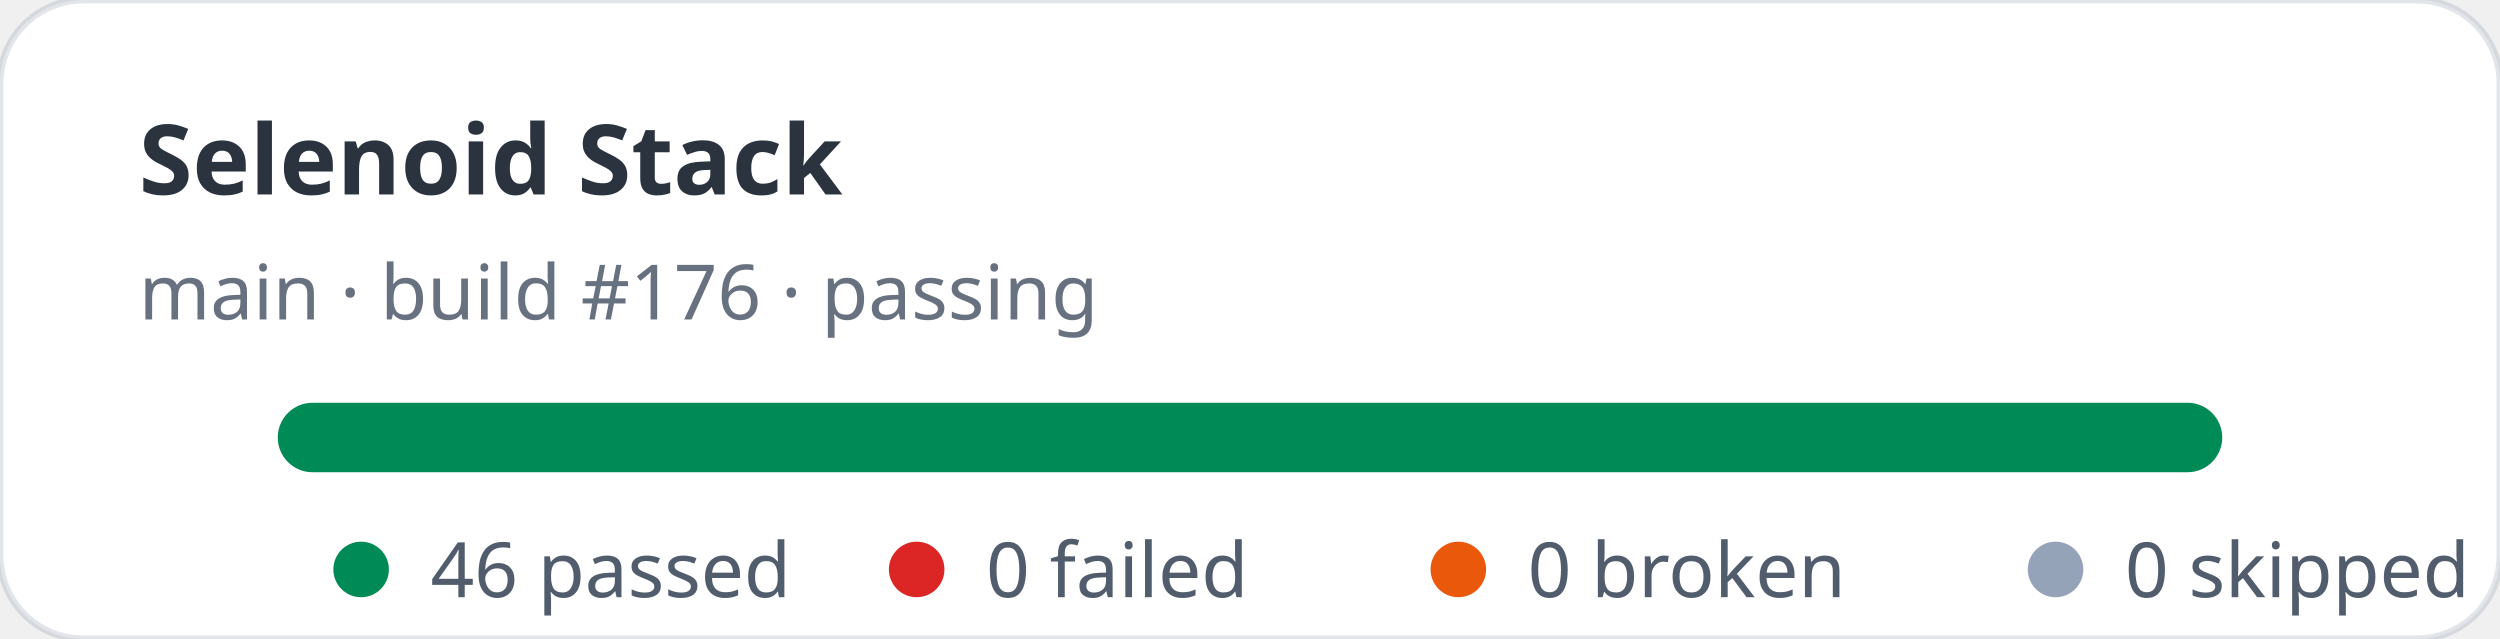
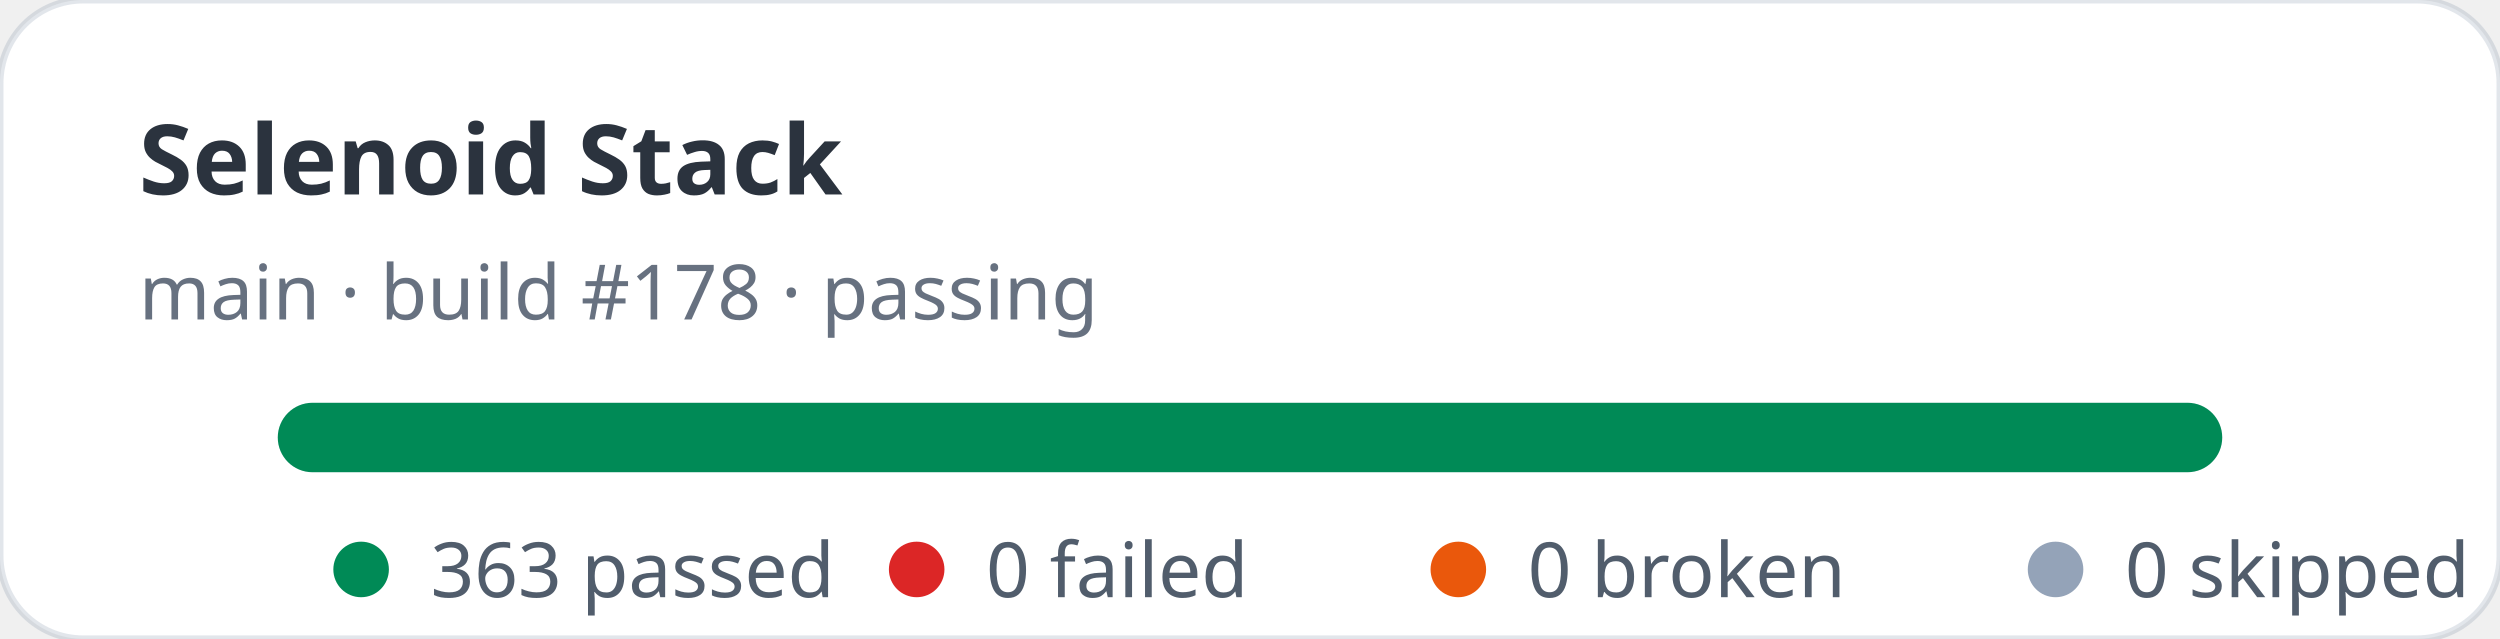
- <svg xmlns="http://www.w3.org/2000/svg" width="360" height="92" viewBox="0 0 360 92" role="img" aria-label="Selenoid Stack stats: 46 passed, 0 failed">
+ <svg xmlns="http://www.w3.org/2000/svg" width="360" height="92" viewBox="0 0 360 92" role="img" aria-label="Selenoid Stack stats: 363 passed, 0 failed">
  <rect width="360" height="92" rx="12" fill="#ffffff" stroke="rgba(11,48,86,0.12)" />
  <text x="20" y="28" fill="rgba(1,10,24,0.83)" font-family="ui-sans-serif,system-ui,sans-serif" font-size="14" font-weight="700">Selenoid Stack</text>
-   <text x="20" y="46" fill="rgba(2,19,44,0.6)" font-family="ui-sans-serif,system-ui,sans-serif" font-size="11">main · build #176 · passing</text>
+   <text x="20" y="46" fill="rgba(2,19,44,0.6)" font-family="ui-sans-serif,system-ui,sans-serif" font-size="11">main · build #178 · passing</text>
  <rect x="40" y="58" width="280" height="10" rx="5" fill="#e2e8f0" />
  <rect x="40" y="58" width="280" height="10" rx="5" fill="#008a56" />
  <g font-family="ui-sans-serif,system-ui,sans-serif" font-size="11" fill="rgba(1,18,40,0.68)">
    <circle cx="52" cy="82" r="4" fill="#008a56" />
-     <text x="62" y="86">46 passed</text>
+     <text x="62" y="86">363 passed</text>
    <circle cx="132" cy="82" r="4" fill="#dc2626" />
    <text x="142" y="86">0 failed</text>
    <circle cx="210" cy="82" r="4" fill="#ea580c" />
    <text x="220" y="86">0 broken</text>
    <circle cx="296" cy="82" r="4" fill="#94a3b8" />
    <text x="306" y="86">0 skipped</text>
  </g>
</svg>
